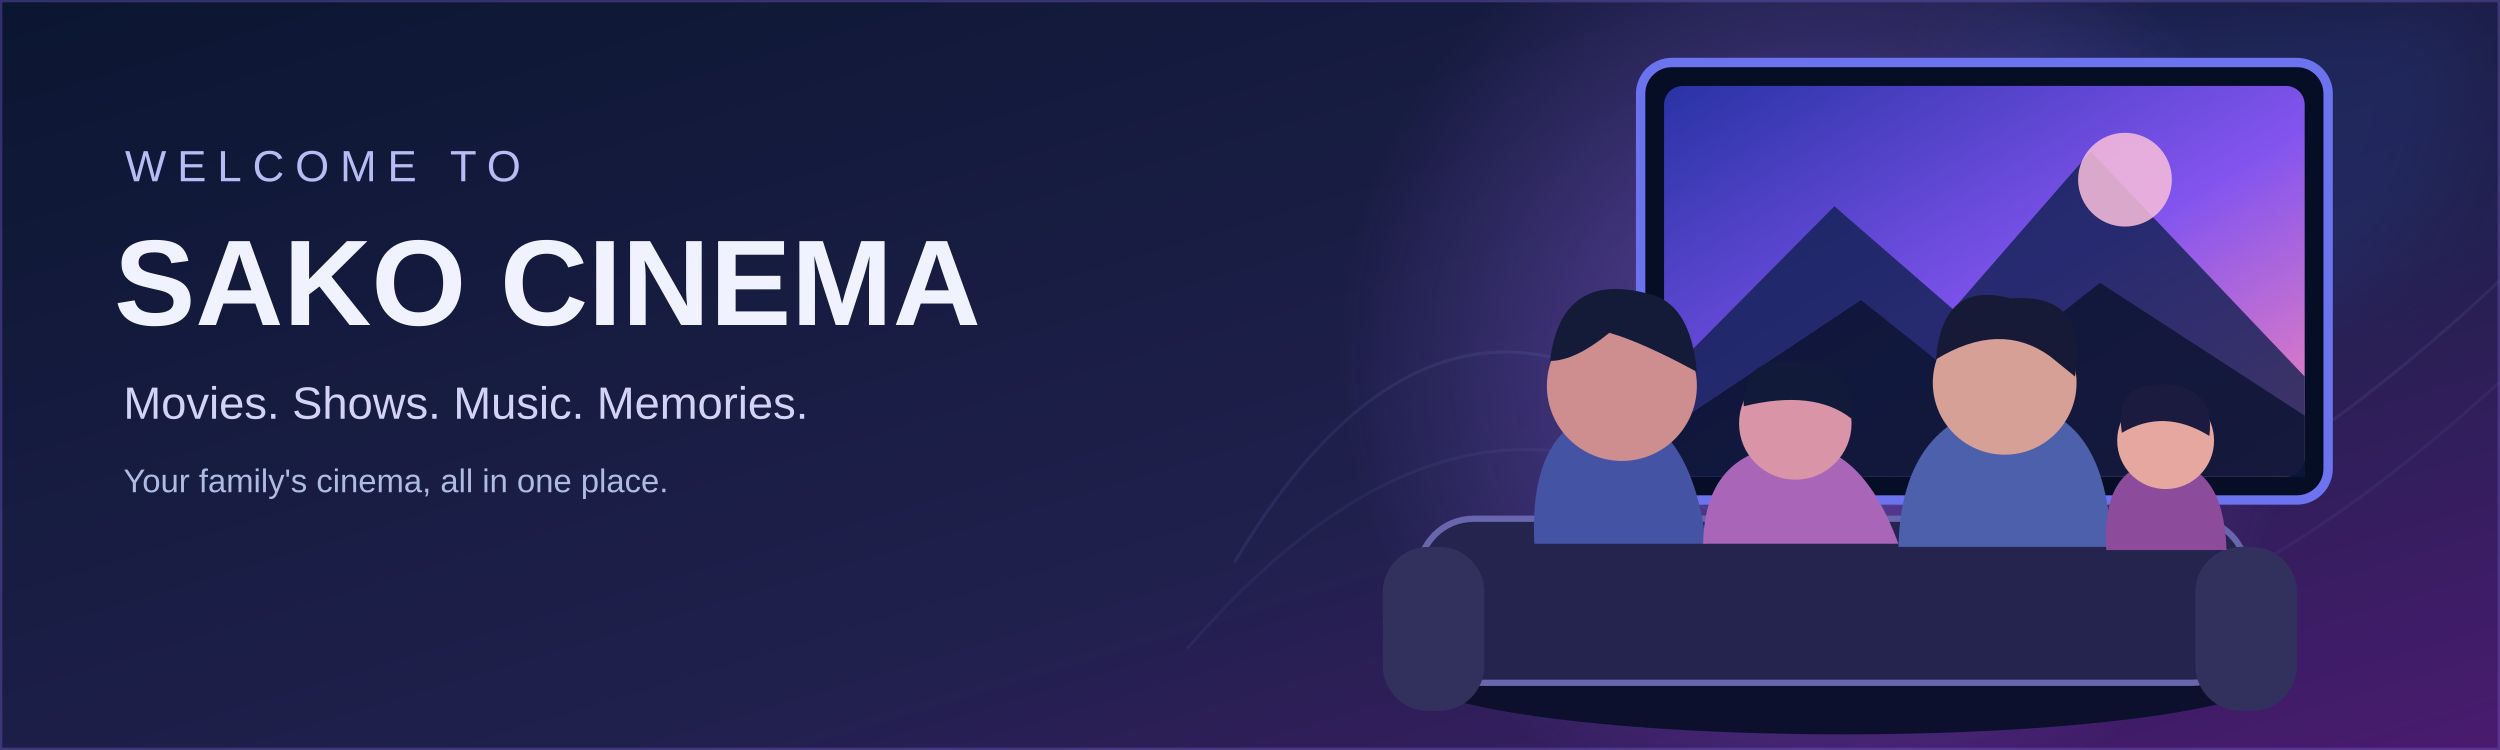
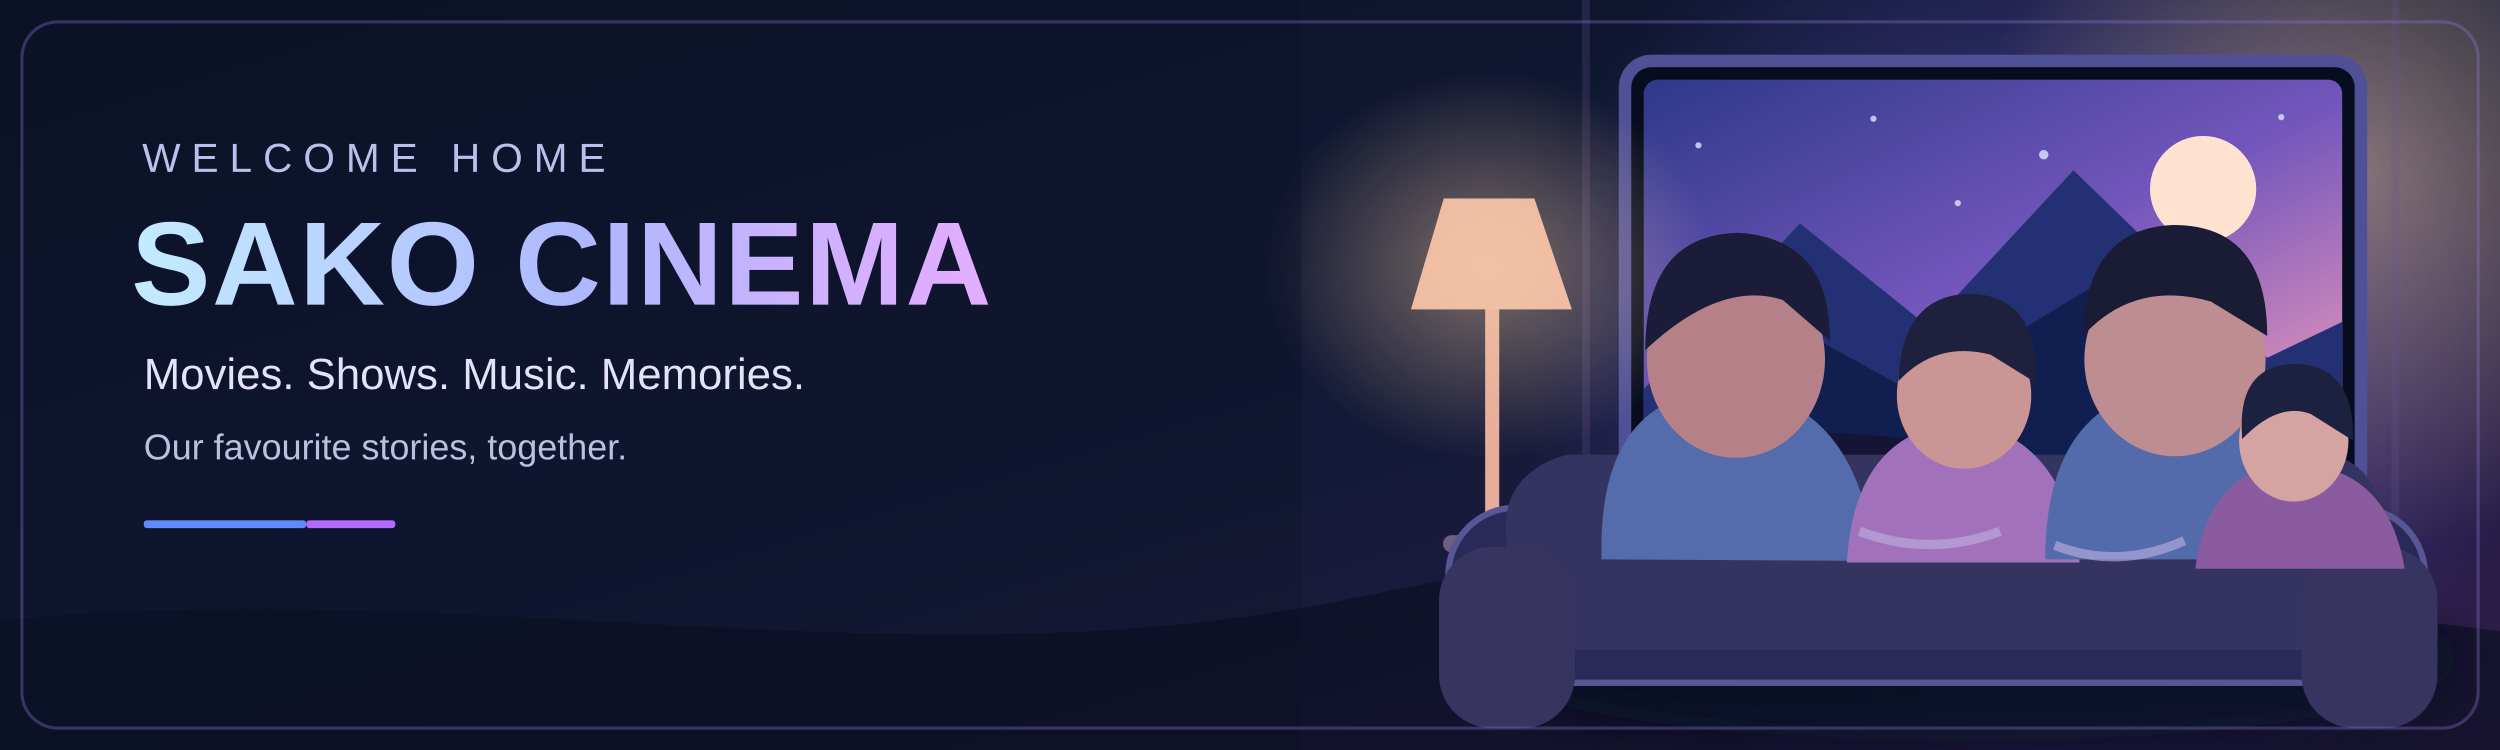
- <svg xmlns="http://www.w3.org/2000/svg" viewBox="0 0 1600 480" role="img" aria-label="Cozy family movie night illustration">
+ <svg xmlns="http://www.w3.org/2000/svg" viewBox="0 0 1600 480" role="img" aria-label="Illustration of a family enjoying a cinematic evening at home">
  <defs>
-     <linearGradient id="bg" x1="0" x2="1" y1="0" y2="1">
-       <stop stop-color="#0b1631" />
-       <stop offset=".62" stop-color="#20204d" />
-       <stop offset="1" stop-color="#4a1b70" />
+     <linearGradient id="bg" x2="1" y2="1">
+       <stop stop-color="#0b1329" />
+       <stop offset=".56" stop-color="#141a3a" />
+       <stop offset="1" stop-color="#352052" />
    </linearGradient>
-     <linearGradient id="screen" x1="0" x2="1" y1="0" y2="1">
-       <stop stop-color="#2833a5" />
-       <stop offset=".55" stop-color="#8254ef" />
-       <stop offset="1" stop-color="#f887ba" />
+     <linearGradient id="window" x2=".8" y2="1">
+       <stop stop-color="#2d3989" />
+       <stop offset=".52" stop-color="#7356bc" />
+       <stop offset="1" stop-color="#f09bbb" />
    </linearGradient>
-     <radialGradient id="glow">
-       <stop stop-color="#a16bff" stop-opacity=".50" />
-       <stop offset="1" stop-color="#a16bff" stop-opacity="0" />
+     <linearGradient id="type" x2="1">
+       <stop stop-color="#c3ebff" />
+       <stop offset=".52" stop-color="#aeb8ff" />
+       <stop offset="1" stop-color="#e4acff" />
+     </linearGradient>
+     <radialGradient id="lamp">
+       <stop stop-color="#ffd4a8" stop-opacity=".45" />
+       <stop offset="1" stop-color="#ffd4a8" stop-opacity="0" />
    </radialGradient>
-     <filter id="soft">
-       <feGaussianBlur stdDeviation="26" />
+     <radialGradient id="tv">
+       <stop stop-color="#806aff" stop-opacity=".5" />
+       <stop offset="1" stop-color="#806aff" stop-opacity="0" />
+     </radialGradient>
+     <filter id="blur">
+       <feGaussianBlur stdDeviation="15" />
    </filter>
  </defs>
  <rect width="1600" height="480" fill="url(#bg)" />
-   <circle cx="1165" cy="226" r="310" fill="url(#glow)" />
-   <circle cx="1420" cy="55" r="160" fill="#335cce" opacity=".14" filter="url(#soft)" />
-   <g opacity=".45" fill="none" stroke="#8194e9">
-     <path d="M790 360Q930 125 1110 300T1610 170" opacity=".22" stroke-width="2" />
-     <path d="M760 415Q950 195 1130 355T1610 235" opacity=".15" stroke-width="2" />
+   <path d="M0 0H1600V480H0Z" fill="#080d1a" opacity=".09" />
+   <circle cx="1300" cy="230" r="330" fill="url(#tv)" />
+   <circle cx="1507" cy="110" r="245" fill="url(#lamp)" />
+   <path d="M0 397C300 367 590 442 870 382S1320 370 1600 404V480H0Z" fill="#090e21" opacity=".65" />
+   <rect x="1040" y="39" width="471" height="294" rx="17" fill="#070d1e" stroke="#4f5096" stroke-width="8" />
+   <rect x="1052" y="51" width="447" height="270" rx="9" fill="url(#window)" />
+   <circle cx="1410" cy="121" r="34" fill="#ffe2cf" />
+   <g fill="#dce6ff" opacity=".8">
+     <circle cx="1087" cy="93" r="2" />
+     <circle cx="1199" cy="76" r="2" />
+     <circle cx="1308" cy="99" r="3" />
+     <circle cx="1460" cy="75" r="2" />
+     <circle cx="1253" cy="130" r="2" />
  </g>
-   <rect x="1050" y="40" width="440" height="280" rx="20" fill="#060e25" stroke="#6c73ee" stroke-width="6" />
-   <rect x="1065" y="55" width="410" height="250" rx="12" fill="url(#screen)" />
-   <path d="M1065 242L1174 132 1250 198 1338 97 1475 241V305H1065Z" fill="#111f50" opacity=".79" />
-   <path d="M1065 276L1191 192 1260 247 1344 181 1475 266V305H1065Z" fill="#0d1433" opacity=".84" />
-   <circle cx="1360" cy="115" r="30" fill="#f9bedb" opacity=".85" />
-   <path d="M1240 320v21m-62 0h122" stroke="#a2a6ff" stroke-width="8" stroke-linecap="round" />
-   <g transform="translate(790 0)">
-     <ellipse cx="390" cy="430" rx="280" ry="40" fill="#0c102d" />
-     <rect x="118" y="332" width="530" height="105" rx="35" fill="#24244f" stroke="#6867ae" stroke-width="4" />
-     <rect x="95" y="350" width="65" height="105" rx="29" fill="#32305d" />
-     <rect x="615" y="350" width="65" height="105" rx="29" fill="#32305d" />
-     <path d="M192 348Q188 271 241 261Q292 267 302 348" fill="#4453a4" />
-     <circle cx="248" cy="247" r="48" fill="#ce8d8f" />
-     <path d="M202 231Q209 173 265 188Q292 194 296 238Q261 219 240 213Q218 231 202 231" fill="#141b38" />
-     <path d="M300 348Q301 290 354 285Q400 280 425 348" fill="#a965b8" />
-     <circle cx="359" cy="271" r="36" fill="#d995a7" />
-     <path d="M326 260Q324 227 361 232Q400 235 395 268Q371 249 326 260" fill="#121a39" />
-     <path d="M425 350Q427 266 498 258Q559 263 561 350" fill="#4c60ac" />
-     <circle cx="493" cy="245" r="46" fill="#d6a097" />
-     <path d="M449 230Q453 179 497 191Q547 187 538 241L522 228Q490 205 449 230" fill="#161a37" />
-     <path d="M558 352Q555 296 594 296Q633 295 635 352" fill="#8c4b9b" />
-     <circle cx="596" cy="282" r="31" fill="#e5a7a0" />
-     <path d="M568 277Q563 245 594 246Q628 247 624 279Q595 261 568 277" fill="#1a1b3e" />
+   <path d="M1052 249 1152 143 1234 209 1327 109 1451 229 1499 206V321H1052Z" fill="#233074" />
+   <path d="M1052 280 1166 219 1226 252 1340 183 1499 278V321H1052Z" fill="#101e50" />
+   <path d="M1052 286Q1200 262 1310 302T1499 274V321H1052Z" fill="#151434" />
+   <path d="M1042 338h468" stroke="#20274a" stroke-width="15" />
+   <path d="M1264 334v20m-68 0h137" stroke="#57568e" stroke-width="8" stroke-linecap="round" />
+   <path d="M1015 0v367M1533 0v367" stroke="#64528d" opacity=".24" stroke-width="5" />
+   <path d="M955 190v155" stroke="#e5ac9a" stroke-width="9" />
+   <path d="M903 198h103l-24-71h-58Z" fill="#e8b3a1" />
+   <ellipse cx="952" cy="170" rx="143" ry="124" fill="url(#lamp)" />
+   <path d="M929 348h48" stroke="#6c5f81" stroke-width="11" stroke-linecap="round" />
+   <g transform="translate(845 5)">
+     <ellipse cx="414" cy="416" rx="313" ry="53" fill="#060b1c" opacity=".6" filter="url(#blur)" />
+     <rect x="82" y="320" width="625" height="112" rx="43" fill="#292a58" stroke="#585694" stroke-width="4" />
+     <path d="M120 348Q111 299 158 286H647Q684 295 678 348V411H120Z" fill="#35335f" />
+     <rect x="76" y="345" width="87" height="116" rx="34" fill="#383460" />
+     <rect x="628" y="345" width="87" height="116" rx="34" fill="#383460" />
+     <path d="M180 353q-3-108 83-109 81 6 92 110" fill="#546cac" />
+     <ellipse cx="266" cy="225" rx="57" ry="63" fill="#b68089" />
+     <path d="M208 219q0-74 60-75 59 4 58 69l-30-26q-40-13-88 32" fill="#1b1c39" />
+     <path d="M337 355q5-86 76-90 63 10 73 90" fill="#a271bb" />
+     <ellipse cx="412" cy="248" rx="43" ry="47" fill="#ca9695" />
+     <path d="M370 239q2-56 47-56 43 2 41 57l-29-18q-35-9-59 17" fill="#1e213e" />
+     <path d="M464 353q0-105 85-111 80 3 95 111" fill="#536bab" />
+     <ellipse cx="547" cy="225" rx="58" ry="62" fill="#bd8d92" />
+     <path d="M488 210q2-69 58-71 60 0 60 71l-36-22q-49-14-82 22" fill="#1a1b35" />
+     <path d="M560 359q9-67 65-67 58 2 69 67" fill="#8a5b9f" />
+     <ellipse cx="623" cy="277" rx="35" ry="39" fill="#d5a3a2" />
+     <path d="M590 276q-4-49 36-48 36 2 35 49l-27-17q-21-8-44 16" fill="#1b213e" />
+     <path d="M345 335q45 17 90 0M470 344q41 16 83-3" stroke="#beb0e3" stroke-width="6" opacity=".6" fill="none" />
  </g>
-   <path d="M0 0H1600V480H0Z" fill="none" stroke="#6d5bbd" opacity=".4" stroke-width="3" />
-   <g font-family="Arial,Helvetica,sans-serif">
-     <text x="80" y="116" font-size="28" letter-spacing="7" fill="#b8bcf4">WELCOME TO</text>
-     <text x="73" y="208" font-size="78" font-weight="bold" fill="#f1f2ff">SAKO CINEMA</text>
-     <text x="79" y="268" font-size="29" fill="#d3d4f5">Movies. Shows. Music. Memories.</text>
-     <text x="79" y="315" font-size="21" fill="#aebbe3">Your family's cinema, all in one place.</text>
-   </g>
+   <path d="M0 0h833v480H0Z" fill="#0a1124" opacity=".32" />
+   <text x="91" y="110" fill="#b7c1ec" font-family="Arial,Helvetica,sans-serif" font-size="26" letter-spacing="7">WELCOME HOME</text>
+   <text x="84" y="195" fill="url(#type)" font-family="Arial,Helvetica,sans-serif" font-size="76" font-weight="800" letter-spacing="1">SAKO CINEMA</text>
+   <text x="92" y="249" fill="#e5e3fa" font-family="Arial,Helvetica,sans-serif" font-size="28">Movies. Shows. Music. Memories.</text>
+   <text x="92" y="294" fill="#b6c3e0" font-family="Arial,Helvetica,sans-serif" font-size="23">Our favourite stories, together.</text>
+   <rect x="92" y="333" width="104" height="5" rx="2" fill="#608bff" />
+   <rect x="196" y="333" width="57" height="5" rx="2" fill="#b26bff" />
+   <rect x="14" y="14" width="1572" height="452" rx="23" fill="none" stroke="#8a76cf" stroke-opacity=".35" stroke-width="2" />
</svg>
